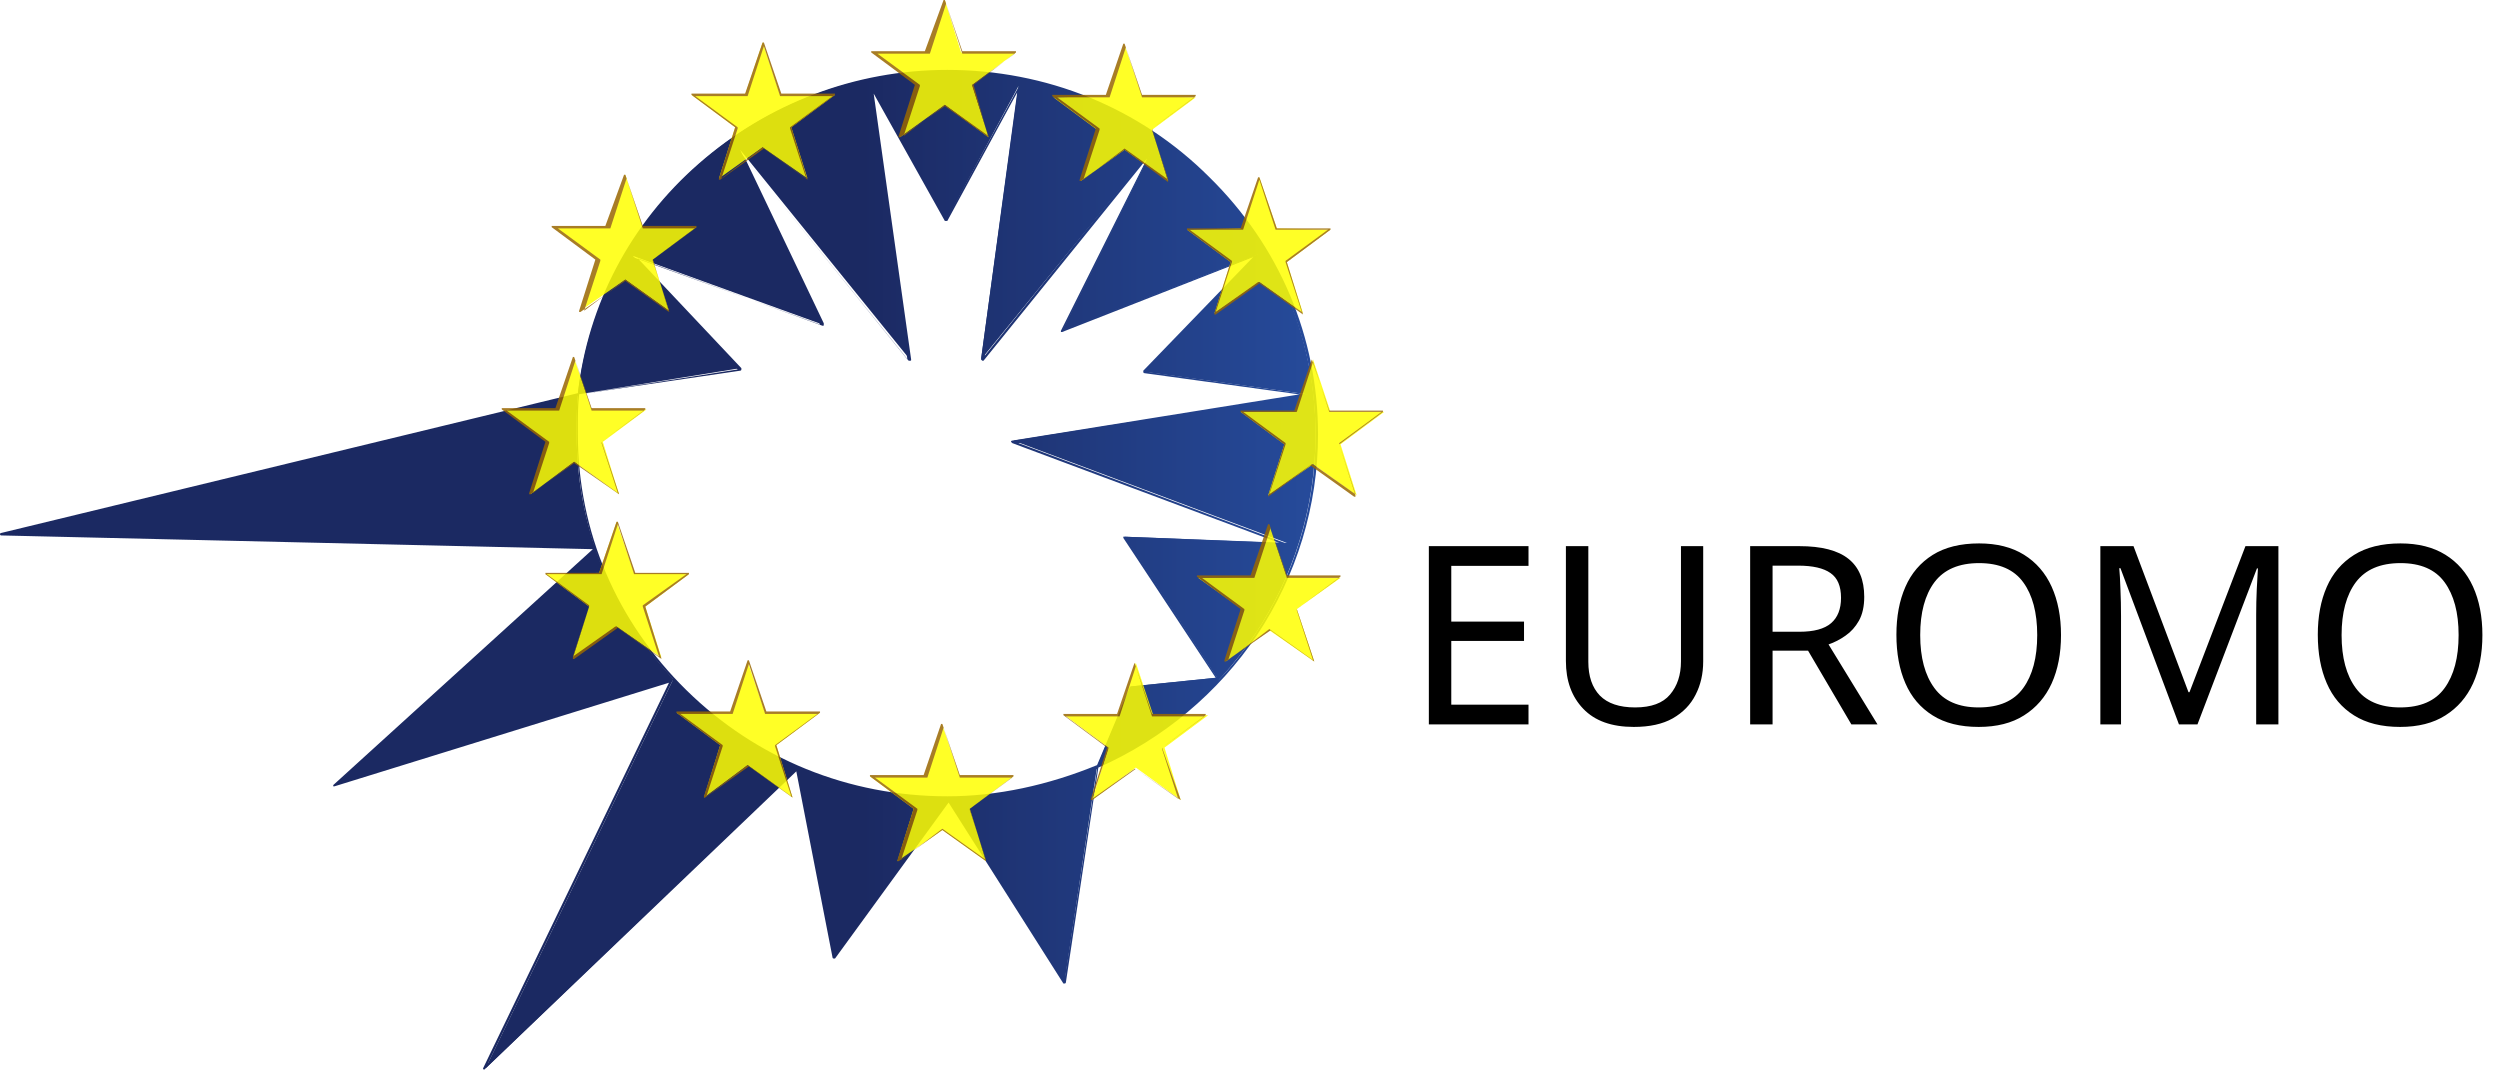
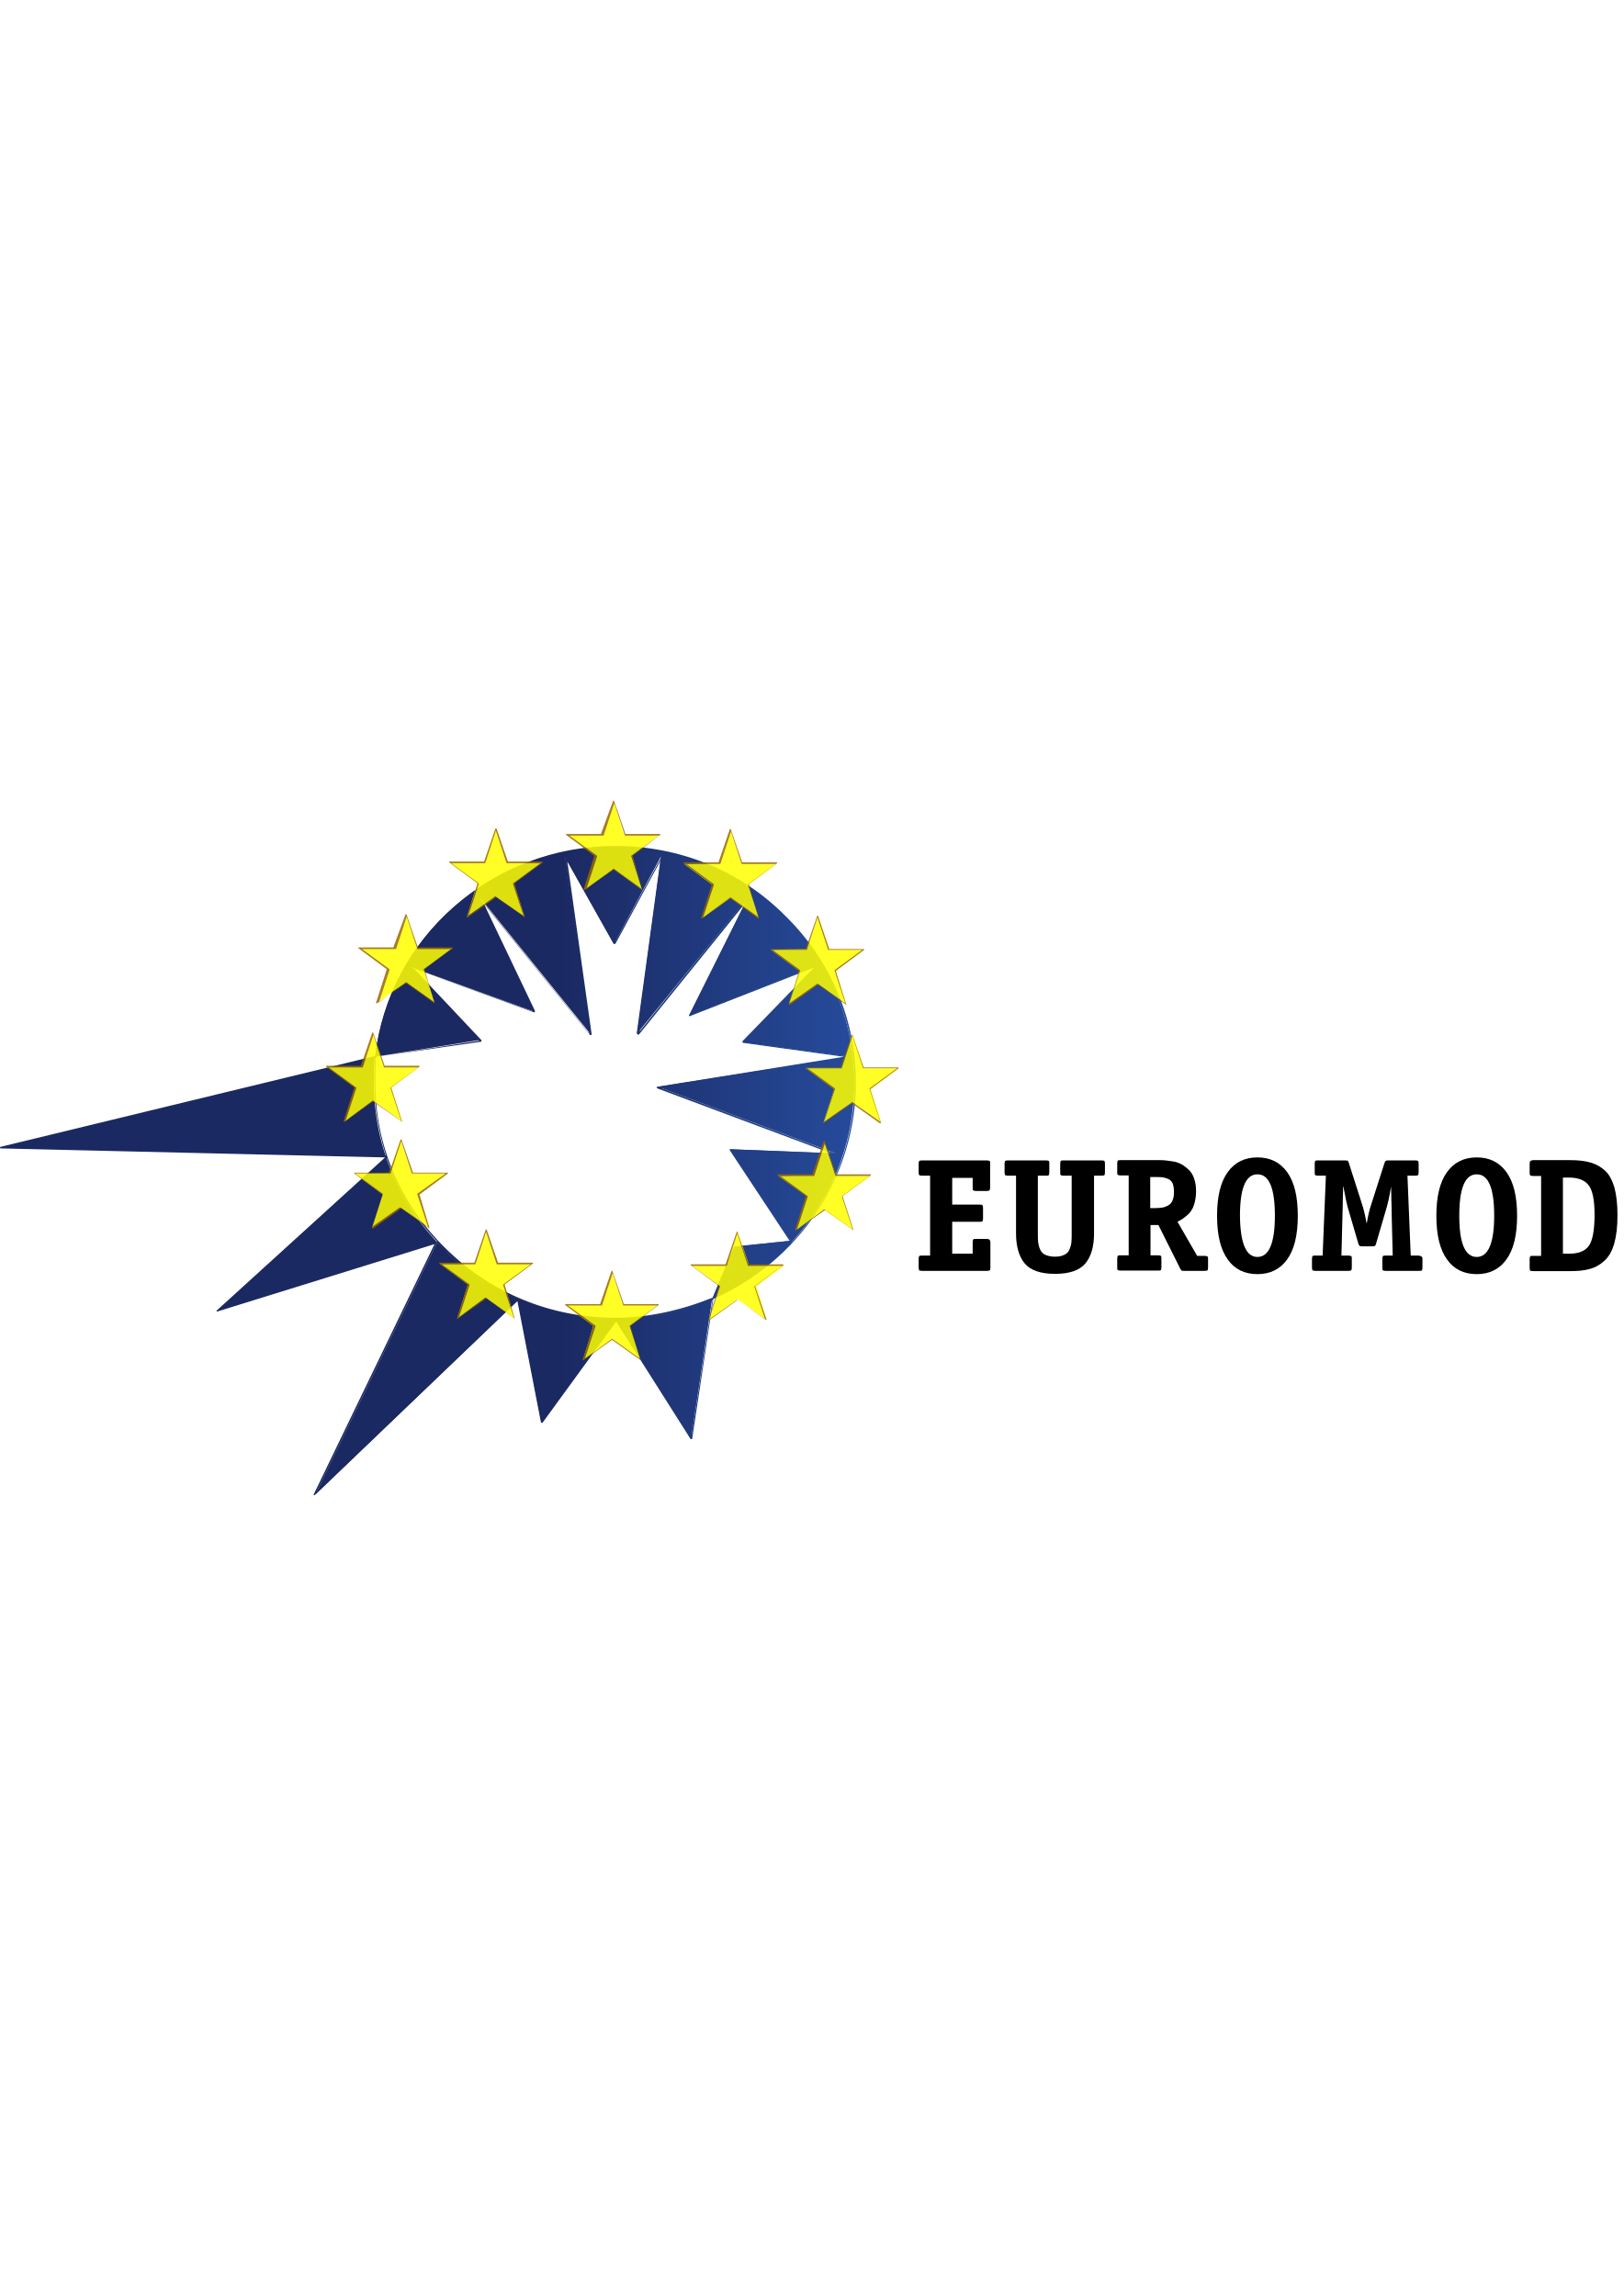
- <svg xmlns="http://www.w3.org/2000/svg" version="1.1" x="0px" y="0px" viewBox="0 0 200.3 85.7" enable-background="new 0 0 200.3 85.7" xml:space="preserve">
+ <svg xmlns="http://www.w3.org/2000/svg" version="1.1" id="Layer_1" x="0px" y="0px" viewBox="0 0 595.3 841.9" enable-background="new 0 0 595.3 841.9" xml:space="preserve">
  <g id="Background">
</g>
-   <g id="Layer_1">
+   <g id="Layer_1_1_">
    <g>
-       <linearGradient id="SVGID_1_" gradientUnits="userSpaceOnUse" x1="9.140225e-02" y1="45.65" x2="105.475" y2="45.65">
+       <linearGradient id="SVGID_1_" gradientUnits="userSpaceOnUse" x1="0.1" y1="796.24" x2="105.4" y2="796.24" gradientTransform="matrix(2.9719 0 0 -2.9719 0 2795.646)">
        <stop offset="0.655" style="stop-color:#1B2962" />
        <stop offset="1" style="stop-color:#264B9B" />
      </linearGradient>
-       <path fill-rule="evenodd" clip-rule="evenodd" fill="url(#SVGID_1_)" d="M0.1,42.8l47.6,1.1L26.9,62.8l27-8.3l-15,31.1l25-24    l2.9,15.1L76,64l9.3,14.6l2.6-17.2c-3.6,1.6-7.8,2.5-12,2.5c-16.4,0-29.7-13-29.7-29.1c0-1.1,0-2.2,0.1-3.2L0.1,42.8z M87.9,61.4    c10.3-4.5,17.5-14.7,17.5-26.6c0-16.1-13.3-29.1-29.7-29.1C60.6,5.7,48,17,46.3,31.6l13-2.1l-8.6-9l15.2,5.5L59.3,12l13.6,16.8    L69.8,7l6,10.7l5.8-10.8l-3,21.9L92.3,12l-7.2,14.5l15.7-6.1l-9,9.4l13,1.8l-23.6,3.7l21.9,8.2l-13-0.5l7.4,11.3l-6.9,0.7    L87.9,61.4z" />
-       <linearGradient id="SVGID_2_" gradientUnits="userSpaceOnUse" x1="-2.623926e-06" y1="45.65" x2="105.566" y2="45.65">
+       <path fill="url(#SVGID_1_)" d="M0.3,420.8l141.5,3.3l-61.8,56.2l80.2-24.7L115.6,548l74.3-71.3l8.6,44.9l27.3-37.7l27.6,43.4    l7.7-51.1c-10.7,4.8-23.2,7.4-35.7,7.4c-48.7,0-88.3-38.6-88.3-86.5c0-3.3,0-6.5,0.3-9.5L0.3,420.8z M261.2,476.1    c30.6-13.4,52-43.7,52-79.1c0-47.8-39.5-86.5-88.3-86.5c-44.9,0-82.3,33.6-87.4,77l38.6-6.2l-25.6-26.7l45.2,16.3l-19.6-41.6    l40.4,49.9l-9.2-64.8l17.8,31.8l17.2-32.1l-8.9,65.1l40.7-49.9l-21.4,43.1l46.7-18.1l-26.7,27.9l38.6,5.3l-70.1,11l65.1,24.4    l-38.6-1.5l22,33.6l-20.5,2.1L261.2,476.1z" />
+       <linearGradient id="SVGID_2_" gradientUnits="userSpaceOnUse" x1="9.094947e-13" y1="796.24" x2="105.6" y2="796.24" gradientTransform="matrix(2.9719 0 0 -2.9719 0 2795.646)">
        <stop offset="0.655" style="stop-color:#1B2962" />
        <stop offset="1" style="stop-color:#264B9B" />
      </linearGradient>
-       <path fill="url(#SVGID_2_)" d="M38.8,85.7C38.8,85.7,38.8,85.7,38.8,85.7c-0.1,0-0.1-0.1-0.1-0.1l14.9-30.9l-26.8,8.3    c0,0-0.1,0-0.1,0c0,0,0-0.1,0-0.1L47.5,44L0.1,42.9c0,0-0.1,0-0.1-0.1c0,0,0-0.1,0.1-0.1l46.2-11.2c0.8-7.1,4.2-13.6,9.7-18.4    c5.5-4.8,12.5-7.5,19.9-7.5c7.9,0,15.4,3,21,8.6c5.6,5.5,8.7,12.8,8.7,20.6c0,5.7-1.7,11.3-4.9,16.1c-3.1,4.6-7.5,8.3-12.7,10.6    l-2.6,17.2c0,0,0,0.1-0.1,0.1c0,0-0.1,0-0.1,0l-9.2-14.5l-9.1,12.5c0,0-0.1,0-0.1,0c0,0-0.1,0-0.1-0.1l-2.9-14.9L38.8,85.7    C38.9,85.7,38.9,85.7,38.8,85.7z M53.9,54.5C53.9,54.5,53.9,54.5,53.9,54.5L39.1,85.2l24.7-23.7c-3.3-1.4-6.3-3.5-8.9-6    C54.5,55.2,54.2,54.8,53.9,54.5z M76.1,64l9.2,14.4l2.6-16.8C84,63.1,80,64,76.1,64z M64,61.6l2.9,14.8l9-12.4    C71.7,64,67.7,63.2,64,61.6z M46.4,31.6c-0.1,0.9-0.1,1.7-0.1,2.6c0,0.2,0,0.4,0,0.6c0,7.8,3.1,15,8.7,20.5    c5.6,5.5,13,8.5,20.9,8.5c4,0,8.1-0.9,12-2.5l2.6-6.2c0,0,0-0.1,0.1-0.1l6.8-0.7L90,43.1c0,0,0-0.1,0-0.1c0,0,0,0,0.1,0l12.4,0.5    l-21.4-8c0,0-0.1-0.1-0.1-0.1c0,0,0-0.1,0.1-0.1l23-3.7l-12.4-1.7c0,0-0.1,0-0.1-0.1c0,0,0-0.1,0-0.1l8.8-9.1l-15.3,6    c0,0-0.1,0-0.1,0c0,0,0-0.1,0-0.1l6.9-13.8L78.8,28.9c0,0-0.1,0-0.1,0c0,0-0.1-0.1-0.1-0.1l2.9-21.4l-5.6,10.3c0,0,0,0-0.1,0    c0,0-0.1,0-0.1,0L70,7.5l3,21.3c0,0,0,0,0,0c0,0.1,0,0.1-0.1,0.1c0,0-0.1,0-0.1,0L59.7,12.7L66,25.9c0,0,0,0,0,0.1    c0,0.1,0,0.1-0.1,0.1c0,0,0,0,0,0l-14.8-5.4l8.3,8.8c0,0,0,0.1,0,0.1c0,0,0,0.1-0.1,0.1L46.4,31.6z M47.7,44.1L27.2,62.6l26.6-8.2    c0,0,0,0,0.1,0C51.1,51.4,49,47.9,47.7,44.1z M90.6,55.2l-2.5,6c3.6-1.6,6.8-3.9,9.4-6.7c0,0,0,0,0,0L90.6,55.2z M90.3,43.2    l7.3,11.2c0,0,0,0,0,0.1c1.1-1.1,2-2.3,2.9-3.6c3.2-4.7,4.9-10.3,4.9-16c0-7.8-3.1-15-8.7-20.5c-5.6-5.5-13-8.5-20.9-8.5    c-7.3,0-14.3,2.6-19.8,7.5c-5.4,4.7-8.8,11.2-9.6,18.2l12.7-2l-8.5-8.9c0,0,0-0.1,0-0.1c0,0,0.1-0.1,0.1,0l15,5.4l-6.5-13.7    c0,0,0-0.1,0-0.1c0,0,0.1,0,0.1,0l13.4,16.6L69.7,7c0,0,0-0.1,0.1-0.1c0,0,0.1,0,0.1,0l6,10.5l5.8-10.6c0,0,0.1-0.1,0.1,0    c0,0,0.1,0.1,0.1,0.1l-3,21.6L92.2,12c0,0,0.1,0,0.1,0c0,0,0.1,0.1,0,0.1l-7.1,14.3l15.5-6c0,0,0.1,0,0.1,0c0,0,0,0.1,0,0.1    L92,29.8l12.8,1.8c0,0,0.1,0,0.1,0.1c0,0,0,0.1-0.1,0.1l-23.2,3.7l21.6,8.1c0,0,0.1,0.1,0.1,0.1c0,0,0,0.1-0.1,0.1L90.3,43.2z     M0.8,42.7l46.8,1.1c-0.9-2.9-1.4-5.9-1.4-9c0-0.2,0-0.4,0-0.6c0-0.8,0-1.7,0.1-2.5L0.8,42.7z" />
+       <path fill="url(#SVGID_2_)" d="M115.3,548.3L115.3,548.3c-0.3,0-0.3-0.3-0.3-0.3l44.3-91.8l-79.6,24.7h-0.3v-0.3l61.8-56.2    L0.3,421.1c0,0-0.3,0-0.3-0.3c0,0,0-0.3,0.3-0.3l137.3-33.3c2.4-21.1,12.5-40.4,28.8-54.7s37.1-22.3,59.1-22.3    c23.5,0,45.8,8.9,62.4,25.6c16.6,16.3,25.9,38,25.9,61.2c0,16.9-5.1,33.6-14.6,47.8c-9.2,13.7-22.3,24.7-37.7,31.5l-7.7,51.1    c0,0,0,0.3-0.3,0.3h-0.3l-27.3-43.1l-27,37.1h-0.3c0,0-0.3,0-0.3-0.3l-8.6-44.3L115.3,548.3C115.6,548.3,115.6,548.3,115.3,548.3z     M160.2,455.6L160.2,455.6l-44,91.2l73.4-70.4c-9.8-4.2-18.7-10.4-26.5-17.8C162,457.6,161.1,456.5,160.2,455.6z M226.2,483.8    l27.3,42.8l7.7-49.9C249.6,481.1,237.8,483.8,226.2,483.8z M190.2,476.7l8.6,44l26.7-36.9C213.1,483.8,201.2,481.4,190.2,476.7z     M137.9,387.5c-0.3,2.7-0.3,5.1-0.3,7.7c0,0.6,0,1.2,0,1.8c0,23.2,9.2,44.6,25.9,60.9c16.6,16.3,38.6,25.3,62.1,25.3    c11.9,0,24.1-2.7,35.7-7.4l7.7-18.4c0,0,0-0.3,0.3-0.3l20.2-2.1l-22-33.3v-0.3c0,0,0,0,0.3,0l36.9,1.5L241,399.1l-0.3-0.3    c0,0,0-0.3,0.3-0.3l68.4-11l-36.9-5.1c0,0-0.3,0-0.3-0.3v-0.3l26.2-27l-45.5,17.8h-0.3v-0.3l20.5-41l-38.9,48.1h-0.3l-0.3-0.3    l8.6-63.6l-16.6,30.6c0,0,0,0-0.3,0H225L208,315.9l8.9,63.3l0,0c0,0.3,0,0.3-0.3,0.3h-0.3l-38.9-48.1l18.7,39.2c0,0,0,0,0,0.3    c0,0.3,0,0.3-0.3,0.3l0,0l-44-16l24.7,26.2v0.3c0,0,0,0.3-0.3,0.3L137.9,387.5z M141.8,424.7l-60.9,55l79.1-24.4c0,0,0,0,0.3,0    C151.9,446.4,145.6,436,141.8,424.7z M269.3,457.6l-7.4,17.8c10.7-4.8,20.2-11.6,27.9-19.9l0,0L269.3,457.6z M268.4,422l21.7,33.3    c0,0,0,0,0,0.3c3.3-3.3,5.9-6.8,8.6-10.7c9.5-14,14.6-30.6,14.6-47.6c0-23.2-9.2-44.6-25.9-60.9c-16.6-16.3-38.6-25.3-62.1-25.3    c-21.7,0-42.5,7.7-58.8,22.3c-16,14-26.2,33.3-28.5,54.1l37.7-5.9l-25.3-26.5v-0.3c0,0,0.3-0.3,0.3,0l44.6,16l-19.3-40.7v-0.3h0.3    l39.8,49.3l-8.9-64.8c0,0,0-0.3,0.3-0.3h0.3l17.8,31.2l17.2-31.5c0,0,0.3-0.3,0.3,0l0.3,0.3l-8.9,64.2l39.5-49h0.3    c0,0,0.3,0.3,0,0.3l-21.1,42.5l46.1-17.8h0.3v0.3l-26.2,27.6l38,5.3c0,0,0.3,0,0.3,0.3c0,0,0,0.3-0.3,0.3l-68.9,11l64.2,24.1    l0.3,0.3c0,0,0,0.3-0.3,0.3L268.4,422z M2.4,420.5l139.1,3.3c-2.7-8.6-4.2-17.5-4.2-26.7c0-0.6,0-1.2,0-1.8c0-2.4,0-5.1,0.3-7.4    L2.4,420.5z" />
    </g>
    <g opacity="0.85">
      <g>
-         <polygon fill-rule="evenodd" clip-rule="evenodd" fill="#FFFF00" points="75.7,0 77,4.2 81.4,4.2 77.9,6.8 79.2,11 75.7,8.4      72.1,11 73.4,6.8 69.9,4.2 74.3,4.2    " />
-         <path fill="#996600" d="M79.2,11C79.2,11,79.2,11,79.2,11l-3.5-2.5L72.1,11c0,0,0,0-0.1,0c0,0,0,0,0-0.1l1.3-4.1l-3.5-2.6     c0,0,0,0,0-0.1c0,0,0,0,0,0l4.3,0L75.6,0c0,0,0.1,0,0.1,0l1.4,4.1l4.3,0c0,0,0,0,0,0c0,0,0,0,0,0.1L78,6.8L79.2,11     C79.3,11,79.2,11,79.2,11C79.2,11,79.2,11,79.2,11z M75.7,8.4C75.7,8.4,75.7,8.4,75.7,8.4l3.5,2.5l-1.3-4c0,0,0,0,0-0.1l3.4-2.5     l-4.2,0c0,0,0,0,0,0l-1.3-4l-1.3,4c0,0,0,0,0,0l-4.2,0l3.4,2.5c0,0,0,0,0,0.1l-1.3,4L75.7,8.4C75.6,8.4,75.7,8.4,75.7,8.4z" />
+         <polygon fill="#FFFF00" points="225,293.6 228.8,306.1 241.9,306.1 231.5,313.8 235.4,326.3 225,318.6 214.3,326.3 218.1,313.8      207.7,306.1 220.8,306.1    " />
+         <path fill="#996600" d="M235.4,326.3L235.4,326.3l-10.4-7.4l-10.7,7.4c0,0,0,0-0.3,0c0,0,0,0,0-0.3l3.9-12.2l-10.4-7.7     c0,0,0,0,0-0.3l0,0h12.8l4.5-12.2h0.3l4.2,12.2h12.8l0,0c0,0,0,0,0,0.3l-10.1,7.7L235.4,326.3     C235.7,326.3,235.4,326.3,235.4,326.3L235.4,326.3z M225,318.6L225,318.6l10.4,7.4l-3.9-11.9c0,0,0,0,0-0.3l10.1-7.4h-12.5l0,0     l-3.9-11.9l-3.9,11.9l0,0h-12.5l10.1,7.4c0,0,0,0,0,0.3l-3.9,11.9L225,318.6C224.7,318.6,225,318.6,225,318.6z" />
      </g>
    </g>
    <g opacity="0.85">
      <g>
-         <polygon fill-rule="evenodd" clip-rule="evenodd" fill="#FFFF00" points="75.5,58.1 76.9,62.2 81.2,62.2 77.7,64.8 79,69      75.5,66.5 71.9,69 73.2,64.8 69.7,62.2 74.1,62.2    " />
-         <path fill="#996600" d="M79,69C79,69,79,69,79,69l-3.5-2.5L72,69c0,0,0,0-0.1,0c0,0,0,0,0-0.1l1.3-4.1l-3.5-2.6c0,0,0,0,0-0.1     c0,0,0,0,0,0l4.3,0l1.4-4.1c0,0,0.1,0,0.1,0l1.4,4.1l4.3,0c0,0,0,0,0,0c0,0,0,0,0,0.1l-3.5,2.6L79,69C79.1,69,79.1,69,79,69     C79,69,79,69,79,69z M75.5,66.4C75.5,66.4,75.5,66.4,75.5,66.4l3.5,2.5l-1.3-4c0,0,0,0,0-0.1l3.4-2.5l-4.2,0c0,0,0,0,0,0l-1.3-4     l-1.3,4c0,0,0,0,0,0l-4.2,0l3.4,2.5c0,0,0,0,0,0.1l-1.3,4L75.5,66.4C75.5,66.4,75.5,66.4,75.5,66.4z" />
+         <polygon fill="#FFFF00" points="224.4,466.3 228.5,478.5 241.3,478.5 230.9,486.2 234.8,498.7 224.4,491.2 213.7,498.7      217.5,486.2 207.1,478.5 220.2,478.5    " />
+         <path fill="#996600" d="M234.8,498.7L234.8,498.7l-10.4-7.4l-10.4,7.4c0,0,0,0-0.3,0c0,0,0,0,0-0.3l3.9-12.2l-10.4-7.7     c0,0,0,0,0-0.3l0,0h12.8l4.2-12.2h0.3l4.2,12.2h12.8l0,0c0,0,0,0,0,0.3l-10.4,7.7L234.8,498.7     C235.1,498.7,235.1,498.7,234.8,498.7L234.8,498.7z M224.4,490.9L224.4,490.9l10.4,7.4l-3.9-11.9c0,0,0,0,0-0.3l10.1-7.4h-12.5     l0,0l-3.9-11.9l-3.9,11.9l0,0h-12.5l10.1,7.4c0,0,0,0,0,0.3l-3.9,11.9L224.4,490.9L224.4,490.9z" />
      </g>
    </g>
    <g opacity="0.85">
      <g>
-         <polygon fill-rule="evenodd" clip-rule="evenodd" fill="#FFFF00" points="59.9,53 61.3,57.1 65.7,57.1 62.2,59.7 63.5,63.9      59.9,61.3 56.4,63.9 57.7,59.7 54.2,57.1 58.6,57.1    " />
-         <path fill="#996600" d="M63.5,63.9C63.5,63.9,63.5,63.9,63.5,63.9l-3.5-2.5l-3.5,2.5c0,0,0,0-0.1,0c0,0,0,0,0-0.1l1.3-4.1     l-3.5-2.6c0,0,0,0,0-0.1c0,0,0,0,0,0l4.3,0l1.4-4.1c0,0,0.1,0,0.1,0l1.4,4.1l4.3,0c0,0,0,0,0,0c0,0,0,0,0,0.1l-3.5,2.6L63.5,63.9     C63.5,63.9,63.5,63.9,63.5,63.9C63.5,63.9,63.5,63.9,63.5,63.9z M59.9,61.3C59.9,61.3,60,61.3,59.9,61.3l3.5,2.5l-1.3-4     c0,0,0,0,0-0.1l3.4-2.5l-4.2,0c0,0,0,0,0,0l-1.3-4l-1.3,4c0,0,0,0,0,0l-4.2,0l3.4,2.5c0,0,0,0,0,0.1l-1.3,4L59.9,61.3     C59.9,61.3,59.9,61.3,59.9,61.3z" />
+         <polygon fill="#FFFF00" points="178,451.1 182.2,463.3 195.3,463.3 184.9,471 188.7,483.5 178,475.8 167.6,483.5 171.5,471      161.1,463.3 174.2,463.3    " />
+         <path fill="#996600" d="M188.7,483.5L188.7,483.5l-10.4-7.4l-10.4,7.4c0,0,0,0-0.3,0c0,0,0,0,0-0.3l3.9-12.2l-10.4-7.7     c0,0,0,0,0-0.3l0,0h12.8l4.2-12.2h0.3l4.2,12.2h12.8l0,0c0,0,0,0,0,0.3l-10.4,7.7L188.7,483.5L188.7,483.5L188.7,483.5z      M178,475.8C178,475.8,178.3,475.8,178,475.8l10.4,7.4l-3.9-11.9c0,0,0,0,0-0.3l10.1-7.4h-12.5l0,0l-3.9-11.9l-3.9,11.9l0,0H162     l10.1,7.4c0,0,0,0,0,0.3l-3.9,11.9L178,475.8L178,475.8z" />
      </g>
    </g>
    <g opacity="0.85">
      <g>
-         <polygon fill-rule="evenodd" clip-rule="evenodd" fill="#FFFF00" points="49.4,41.8 50.8,45.9 55.2,46 51.7,48.6 53,52.7      49.4,50.2 45.9,52.7 47.2,48.6 43.7,46 48,45.9    " />
-         <path fill="#996600" d="M53,52.8C53,52.8,53,52.8,53,52.8l-3.5-2.5l-3.5,2.5c0,0,0,0-0.1,0c0,0,0,0,0-0.1l1.3-4.1L43.7,46     c0,0,0,0,0-0.1c0,0,0,0,0,0l4.3,0l1.4-4.1c0,0,0.1,0,0.1,0l1.4,4.1l4.3,0c0,0,0,0,0,0c0,0,0,0,0,0.1l-3.5,2.6L53,52.8     C53,52.7,53,52.7,53,52.8C53,52.8,53,52.8,53,52.8z M43.8,46l3.4,2.5c0,0,0,0,0,0.1l-1.3,4l3.4-2.4c0,0,0,0,0.1,0l3.4,2.4l-1.3-4     c0,0,0,0,0-0.1L55,46l-4.2,0c0,0,0,0,0,0l-1.3-4l-1.3,4c0,0,0,0,0,0L43.8,46z" />
+         <polygon fill="#FFFF00" points="146.8,417.8 151,430 164.1,430.3 153.6,438 157.5,450.2 146.8,442.8 136.4,450.2 140.3,438      129.9,430.3 142.7,430    " />
+         <path fill="#996600" d="M157.5,450.5L157.5,450.5l-10.4-7.4l-10.4,7.4c0,0,0,0-0.3,0c0,0,0,0,0-0.3l3.9-12.2l-10.4-7.7     c0,0,0,0,0-0.3l0,0h12.8l4.2-12.2h0.3l4.2,12.2h12.8l0,0c0,0,0,0,0,0.3l-10.4,7.7L157.5,450.5     C157.5,450.2,157.5,450.2,157.5,450.5L157.5,450.5z M130.2,430.3l10.1,7.4c0,0,0,0,0,0.3l-3.9,11.9l10.1-7.1c0,0,0,0,0.3,0     l10.1,7.1l-3.9-11.9c0,0,0,0,0-0.3l10.4-7.4H151l0,0l-3.9-11.9l-3.9,11.9l0,0H130.2z" />
      </g>
    </g>
    <g opacity="0.85">
      <g>
-         <polygon fill-rule="evenodd" clip-rule="evenodd" fill="#FFFF00" points="46,28.7 47.4,32.8 51.8,32.8 48.3,35.4 49.6,39.6      46,37 42.5,39.6 43.8,35.4 40.3,32.8 44.7,32.8    " />
-         <path fill="#996600" d="M49.6,39.6C49.6,39.6,49.6,39.6,49.6,39.6L46,37.1l-3.5,2.5c0,0,0,0-0.1,0c0,0,0,0,0-0.1l1.3-4.1     l-3.5-2.6c0,0,0,0,0-0.1c0,0,0,0,0,0l4.3,0l1.4-4.1c0,0,0.1,0,0.1,0l1.4,4.1l4.3,0c0,0,0,0,0,0c0,0,0,0,0,0.1l-3.5,2.6L49.6,39.6     C49.6,39.6,49.6,39.6,49.6,39.6C49.6,39.6,49.6,39.6,49.6,39.6z M46,37C46.1,37,46.1,37,46,37l3.5,2.5l-1.3-4c0,0,0,0,0-0.1     l3.4-2.5l-4.2,0c0,0,0,0,0,0l-1.3-4l-1.3,4c0,0,0,0,0,0l-4.2,0l3.4,2.5c0,0,0,0,0,0.1l-1.3,4L46,37C46,37,46,37,46,37z" />
+         <polygon fill="#FFFF00" points="136.7,378.9 140.9,391.1 153.9,391.1 143.5,398.8 147.4,411.3 136.7,403.6 126.3,411.3      130.2,398.8 119.8,391.1 132.8,391.1    " />
+         <path fill="#996600" d="M147.4,411.3L147.4,411.3l-10.7-7.4l-10.4,7.4c0,0,0,0-0.3,0c0,0,0,0,0-0.3l3.9-12.2l-10.4-7.7     c0,0,0,0,0-0.3l0,0h12.8l4.2-12.2h0.3l4.2,12.2h12.8l0,0c0,0,0,0,0,0.3l-10.4,7.7L147.4,411.3L147.4,411.3L147.4,411.3z      M136.7,403.6C137,403.6,137,403.6,136.7,403.6l10.4,7.4l-3.9-11.9c0,0,0,0,0-0.3l10.1-7.4h-12.5l0,0l-3.9-11.9l-3.9,11.9l0,0     h-12.5l10.1,7.4c0,0,0,0,0,0.3l-3.9,11.9L136.7,403.6L136.7,403.6z" />
      </g>
    </g>
    <g opacity="0.85">
      <g>
-         <polygon fill-rule="evenodd" clip-rule="evenodd" fill="#FFFF00" points="50.1,14 51.5,18.2 55.8,18.2 52.3,20.8 53.6,24.9      50.1,22.4 46.5,24.9 47.8,20.8 44.3,18.2 48.7,18.2    " />
-         <path fill="#996600" d="M53.6,25C53.6,25,53.6,25,53.6,25l-3.5-2.5L46.5,25c0,0,0,0-0.1,0c0,0,0,0,0-0.1l1.3-4.1l-3.5-2.6     c0,0,0,0,0-0.1c0,0,0,0,0,0l4.3,0L50,14c0,0,0.1,0,0.1,0l1.4,4.1l4.3,0c0,0,0,0,0,0c0,0,0,0,0,0.1l-3.5,2.6L53.6,25     C53.7,24.9,53.7,25,53.6,25C53.6,25,53.6,25,53.6,25z M50.1,22.4C50.1,22.4,50.1,22.4,50.1,22.4l3.5,2.5l-1.3-4c0,0,0,0,0-0.1     l3.4-2.5l-4.2,0c0,0,0,0,0,0l-1.3-4l-1.3,4c0,0,0,0,0,0l-4.2,0l3.4,2.5c0,0,0,0,0,0.1l-1.3,4L50.1,22.4     C50,22.4,50.1,22.4,50.1,22.4z" />
+         <polygon fill="#FFFF00" points="148.9,335.2 153.1,347.7 165.8,347.7 155.4,355.4 159.3,367.6 148.9,360.2 138.2,367.6      142.1,355.4 131.7,347.7 144.7,347.7    " />
+         <path fill="#996600" d="M159.3,367.9L159.3,367.9l-10.4-7.4l-10.7,7.4c0,0,0,0-0.3,0c0,0,0,0,0-0.3l3.9-12.2l-10.4-7.7     c0,0,0,0,0-0.3l0,0h12.8l4.5-12.2h0.3l4.2,12.2h12.8l0,0c0,0,0,0,0,0.3l-10.4,7.7L159.3,367.9     C159.6,367.6,159.6,367.9,159.3,367.9L159.3,367.9z M148.9,360.2L148.9,360.2l10.4,7.4l-3.9-11.9c0,0,0,0,0-0.3l10.1-7.4h-12.5     l0,0l-3.9-11.9l-3.9,11.9l0,0h-12.5l10.1,7.4c0,0,0,0,0,0.3l-3.9,11.9L148.9,360.2C148.6,360.2,148.9,360.2,148.9,360.2z" />
      </g>
    </g>
    <g opacity="0.85">
      <g>
-         <polygon fill-rule="evenodd" clip-rule="evenodd" fill="#FFFF00" points="61.1,3.4 62.5,7.6 66.9,7.6 63.4,10.2 64.7,14.3      61.1,11.8 57.6,14.3 58.9,10.2 55.4,7.6 59.7,7.6    " />
-         <path fill="#996600" d="M64.7,14.4C64.7,14.4,64.7,14.4,64.7,14.4l-3.5-2.5l-3.5,2.5c0,0,0,0-0.1,0c0,0,0,0,0-0.1l1.3-4.1     l-3.5-2.6c0,0,0,0,0-0.1c0,0,0,0,0,0l4.3,0l1.4-4.1c0,0,0.1,0,0.1,0l1.4,4.1l4.3,0c0,0,0,0,0,0c0,0,0,0,0,0.1l-3.5,2.6L64.7,14.4     C64.7,14.3,64.7,14.4,64.7,14.4C64.7,14.4,64.7,14.4,64.7,14.4z M61.1,11.8C61.1,11.8,61.1,11.8,61.1,11.8l3.5,2.5l-1.3-4     c0,0,0,0,0-0.1l3.4-2.5l-4.2,0c0,0,0,0,0,0l-1.3-4l-1.3,4c0,0,0,0,0,0l-4.2,0l3.4,2.5c0,0,0,0,0,0.1l-1.3,4L61.1,11.8     C61.1,11.8,61.1,11.8,61.1,11.8z" />
+         <polygon fill="#FFFF00" points="181.6,303.7 185.7,316.2 198.8,316.2 188.4,323.9 192.3,336.1 181.6,328.7 171.2,336.1      175,323.9 164.6,316.2 177.4,316.2    " />
+         <path fill="#996600" d="M192.3,336.4L192.3,336.4l-10.4-7.4l-10.4,7.4c0,0,0,0-0.3,0c0,0,0,0,0-0.3l3.9-12.2l-10.4-7.7     c0,0,0,0,0-0.3l0,0h12.8l4.2-12.2h0.3l4.2,12.2h12.8l0,0c0,0,0,0,0,0.3l-10.4,7.7L192.3,336.4     C192.3,336.1,192.3,336.4,192.3,336.4L192.3,336.4z M181.6,328.7L181.6,328.7l10.4,7.4l-3.9-11.9c0,0,0,0,0-0.3l10.1-7.4h-12.5     l0,0l-3.9-11.9l-3.9,11.9l0,0h-12.5l10.1,7.4c0,0,0,0,0,0.3l-3.9,11.9L181.6,328.7L181.6,328.7z" />
      </g>
    </g>
    <g opacity="0.85">
      <g>
-         <polygon fill-rule="evenodd" clip-rule="evenodd" fill="#FFFF00" points="91,53.1 92.4,57.3 96.8,57.3 93.3,59.9 94.6,64.1      91,61.5 87.5,64.1 88.8,59.9 85.3,57.3 89.6,57.3    " />
-         <path fill="#996600" d="M94.6,64.1C94.6,64.1,94.5,64.1,94.6,64.1L91,61.6l-3.5,2.5c0,0,0,0-0.1,0c0,0,0,0,0-0.1l1.3-4.1     l-3.5-2.6c0,0,0,0,0-0.1c0,0,0,0,0,0l4.3,0l1.4-4.1c0,0,0,0,0,0l0,0c0,0,0,0,0,0l1.4,4.1l4.3,0c0,0,0,0,0,0c0,0,0,0,0,0.1     l-3.5,2.6L94.6,64.1C94.6,64.1,94.6,64.1,94.6,64.1C94.6,64.1,94.6,64.1,94.6,64.1z M85.4,57.4l3.4,2.5c0,0,0,0,0,0.1l-1.3,4     l3.4-2.4c0,0,0,0,0.1,0l3.4,2.4l-1.3-4c0,0,0,0,0-0.1l3.4-2.5l-4.2,0c0,0,0,0,0,0l-1.3-4l-1.3,4c0,0,0,0,0,0L85.4,57.4z" />
+         <polygon fill="#FFFF00" points="270.4,451.4 274.6,463.9 287.7,463.9 277.3,471.6 281.1,484.1 270.4,476.4 260,484.1      263.9,471.6 253.5,463.9 266.3,463.9    " />
+         <path fill="#996600" d="M281.1,484.1C281.1,484.1,280.8,484.1,281.1,484.1l-10.7-7.4l-10.4,7.4c0,0,0,0-0.3,0c0,0,0,0,0-0.3     l3.9-12.2l-10.4-7.7c0,0,0,0,0-0.3l0,0H266l4.2-12.2l0,0l0,0l0,0l4.2,12.2h12.8l0,0c0,0,0,0,0,0.3l-10.4,7.7L281.1,484.1     L281.1,484.1L281.1,484.1z M253.8,464.2l10.1,7.4c0,0,0,0,0,0.3l-3.9,11.9l10.1-7.1c0,0,0,0,0.3,0l10.1,7.1l-3.9-11.9     c0,0,0,0,0-0.3l10.1-7.4h-12.5l0,0l-3.9-11.9l-3.9,11.9l0,0H253.8z" />
      </g>
    </g>
    <g opacity="0.85">
      <g>
-         <polygon fill-rule="evenodd" clip-rule="evenodd" fill="#FFFF00" points="90.1,3.6 91.5,7.7 95.8,7.8 92.3,10.4 93.6,14.5      90.1,12 86.6,14.5 87.9,10.4 84.4,7.8 88.7,7.7    " />
-         <path fill="#996600" d="M93.6,14.6C93.6,14.6,93.6,14.6,93.6,14.6L90.1,12l-3.5,2.5c0,0,0,0-0.1,0c0,0,0,0,0-0.1l1.3-4.1     l-3.5-2.6c0,0,0,0,0-0.1c0,0,0,0,0,0l4.3,0l1.4-4.1c0,0,0.1,0,0.1,0l1.4,4.1l4.3,0c0,0,0,0,0,0c0,0,0,0,0,0.1l-3.5,2.6L93.6,14.6     C93.7,14.5,93.7,14.5,93.6,14.6C93.7,14.6,93.7,14.6,93.6,14.6z M90.1,11.9C90.1,11.9,90.1,11.9,90.1,11.9l3.5,2.5l-1.3-4     c0,0,0,0,0-0.1l3.4-2.5l-4.2,0c0,0,0,0,0,0l-1.3-4l-1.3,4c0,0,0,0,0,0l-4.2,0l3.4,2.5c0,0,0,0,0,0.1l-1.3,4L90.1,11.9     C90.1,11.9,90.1,11.9,90.1,11.9z" />
+         <polygon fill="#FFFF00" points="267.8,304.3 271.9,316.5 284.7,316.8 274.3,324.5 278.2,336.7 267.8,329.3 257.4,336.7      261.2,324.5 250.8,316.8 263.6,316.5    " />
+         <path fill="#996600" d="M278.2,337L278.2,337l-10.4-7.7l-10.4,7.4c0,0,0,0-0.3,0c0,0,0,0,0-0.3l3.9-12.2l-10.4-7.7c0,0,0,0,0-0.3     l0,0h12.8l4.2-12.2h0.3l4.2,12.2h12.8l0,0c0,0,0,0,0,0.3l-10.4,7.7L278.2,337C278.5,336.7,278.5,336.7,278.2,337     C278.5,337,278.5,337,278.2,337z M267.8,329L267.8,329l10.4,7.4l-3.9-11.9c0,0,0,0,0-0.3l10.1-7.4h-12.5l0,0l-3.9-11.9l-3.9,11.9     l0,0h-12.5l10.1,7.4c0,0,0,0,0,0.3l-3.9,11.9L267.8,329L267.8,329z" />
      </g>
    </g>
    <g opacity="0.85">
      <g>
-         <polygon fill-rule="evenodd" clip-rule="evenodd" fill="#FFFF00" points="100.9,14.2 102.3,18.3 106.6,18.4 103.1,21 104.4,25.1      100.9,22.6 97.3,25.1 98.6,21 95.1,18.4 99.5,18.3    " />
-         <path fill="#996600" d="M104.4,25.2C104.4,25.2,104.4,25.2,104.4,25.2l-3.5-2.5l-3.5,2.5c0,0,0,0-0.1,0c0,0,0,0,0-0.1l1.3-4.1     l-3.5-2.6c0,0,0,0,0-0.1c0,0,0,0,0,0l4.3,0l1.4-4.1c0,0,0.1,0,0.1,0l1.4,4.1l4.3,0c0,0,0,0,0,0c0,0,0,0,0,0.1l-3.5,2.6     L104.4,25.2C104.5,25.1,104.5,25.1,104.4,25.2C104.4,25.2,104.4,25.2,104.4,25.2z M95.3,18.4l3.4,2.5c0,0,0,0,0,0.1l-1.3,4     l3.4-2.4c0,0,0,0,0.1,0l3.4,2.4l-1.3-4c0,0,0,0,0-0.1l3.4-2.5l-4.2,0c0,0,0,0,0,0l-1.3-4l-1.3,4c0,0,0,0,0,0L95.3,18.4z" />
+         <polygon fill="#FFFF00" points="299.9,335.8 304,348 316.8,348.3 306.4,356 310.3,368.2 299.9,360.8 289.2,368.2 293,356      282.6,348.3 295.7,348    " />
+         <path fill="#996600" d="M310.3,368.5L310.3,368.5l-10.4-7.4l-10.4,7.4c0,0,0,0-0.3,0c0,0,0,0,0-0.3L293,356l-10.4-7.7     c0,0,0,0,0-0.3l0,0h12.8l4.2-12.2h0.3L304,348h12.8l0,0c0,0,0,0,0,0.3l-10.4,7.7L310.3,368.5     C310.6,368.2,310.6,368.2,310.3,368.5L310.3,368.5z M283.2,348.3l10.1,7.4c0,0,0,0,0,0.3l-3.9,11.9l10.1-7.1c0,0,0,0,0.3,0     l10.1,7.1l-3.9-11.9c0,0,0,0,0-0.3l10.1-7.4h-12.5l0,0l-3.9-11.9l-3.9,11.9l0,0H283.2z" />
      </g>
    </g>
    <g opacity="0.85">
      <g>
-         <polygon fill-rule="evenodd" clip-rule="evenodd" fill="#FFFF00" points="105.2,28.8 106.6,33 110.9,33 107.4,35.6 108.7,39.7      105.2,37.2 101.6,39.7 102.9,35.6 99.4,33 103.8,33    " />
-         <path fill="#996600" d="M101.6,39.8C101.6,39.8,101.6,39.8,101.6,39.8C101.6,39.8,101.6,39.8,101.6,39.8l1.3-4.2L99.4,33     c0,0,0,0,0-0.1c0,0,0,0,0,0l4.3,0l1.4-4.1c0,0,0,0,0,0l0,0c0,0,0,0,0,0l1.4,4.1l4.3,0c0,0,0,0,0,0c0,0,0,0,0,0.1l-3.5,2.6     l1.3,4.1c0,0,0,0,0,0.1c0,0,0,0-0.1,0l-3.5-2.5L101.6,39.8C101.7,39.8,101.6,39.8,101.6,39.8z M99.6,33l3.4,2.5c0,0,0,0,0,0.1     l-1.3,4l3.4-2.4c0,0,0,0,0.1,0l3.4,2.4l-1.3-4c0,0,0,0,0-0.1l3.4-2.5l-4.2,0c0,0,0,0,0,0l-1.3-4l-1.3,4c0,0,0,0,0,0L99.6,33z" />
+         <polygon fill="#FFFF00" points="312.6,379.2 316.8,391.7 329.6,391.7 319.2,399.4 323.1,411.6 312.6,404.2 301.9,411.6      305.8,399.4 295.4,391.7 308.5,391.7    " />
+         <path fill="#996600" d="M301.9,411.9L301.9,411.9L301.9,411.9l3.9-12.5l-10.4-7.7c0,0,0,0,0-0.3l0,0h12.8l4.2-12.2l0,0l0,0l0,0     l4.2,12.2h12.8l0,0c0,0,0,0,0,0.3l-10.4,7.7l3.9,12.2c0,0,0,0,0,0.3c0,0,0,0-0.3,0l-10.4-7.4L301.9,411.9     C302.2,411.9,301.9,411.9,301.9,411.9z M296,391.7l10.1,7.4c0,0,0,0,0,0.3l-3.9,11.9l10.1-7.1c0,0,0,0,0.3,0l10.1,7.1l-3.9-11.9     c0,0,0,0,0-0.3l10.1-7.4h-12.5l0,0l-3.9-11.9l-3.9,11.9l0,0H296z" />
      </g>
    </g>
    <g opacity="0.85">
      <g>
-         <polygon fill-rule="evenodd" clip-rule="evenodd" fill="#FFFF00" points="101.7,42.1 103.1,46.2 107.4,46.3 103.9,48.8 105.3,53      101.7,50.5 98.2,53 99.5,48.8 96,46.3 100.3,46.2    " />
-         <path fill="#996600" d="M105.3,53C105.2,53,105.2,53,105.3,53l-3.5-2.5L98.2,53c0,0,0,0-0.1,0c0,0,0,0,0-0.1l1.3-4.1l-3.5-2.6     c0,0,0,0,0-0.1c0,0,0,0,0,0l4.3,0l1.4-4.1c0,0,0.1,0,0.1,0l1.4,4.1l4.3,0c0,0,0,0,0,0c0,0,0,0,0,0.1l-3.5,2.6L105.3,53     C105.3,53,105.3,53,105.3,53C105.3,53,105.3,53,105.3,53z M101.7,50.4C101.7,50.4,101.7,50.4,101.7,50.4l3.5,2.5l-1.3-4     c0,0,0,0,0-0.1l3.4-2.5l-4.2,0c0,0,0,0,0,0l-1.3-4l-1.3,4c0,0,0,0,0,0l-4.2,0l3.4,2.5c0,0,0,0,0,0.1l-1.3,4L101.7,50.4     C101.7,50.4,101.7,50.4,101.7,50.4z" />
+         <polygon fill="#FFFF00" points="302.2,418.7 306.4,430.9 319.2,431.2 308.8,438.6 312.9,451.1 302.2,443.7 291.8,451.1      295.7,438.6 285.3,431.2 298.1,430.9    " />
+         <path fill="#996600" d="M312.9,451.1C312.6,451.1,312.6,451.1,312.9,451.1l-10.4-7.4l-10.7,7.4c0,0,0,0-0.3,0c0,0,0,0,0-0.3     l3.9-12.2l-10.4-7.7c0,0,0,0,0-0.3l0,0h12.8l4.2-12.2h0.3l4.2,12.2h12.8l0,0c0,0,0,0,0,0.3l-10.4,7.7L312.9,451.1L312.9,451.1     L312.9,451.1z M302.2,443.4L302.2,443.4l10.4,7.4l-3.9-11.9c0,0,0,0,0-0.3l10.1-7.4h-12.5l0,0l-3.9-11.9l-3.9,11.9l0,0h-12.5     l10.1,7.4c0,0,0,0,0,0.3l-3.9,11.9L302.2,443.4L302.2,443.4z" />
      </g>
    </g>
-     <text transform="matrix(1 0 0 1 112.5421 58.0382)" font-family="'OfficinaSerif-Bold'" font-size="20">EUROMOD</text>
+     <g enable-background="new    ">
+       <path d="M363.1,455.5v9.3c0,0.5-0.1,0.9-0.2,1s-0.5,0.2-1,0.2H338c-0.5,0-0.9-0.1-1-0.2s-0.2-0.5-0.2-1v-3.2c0-0.5,0.1-0.9,0.2-1    c0.2-0.2,0.5-0.2,1-0.2h3v-29.3h-3c-0.5,0-0.9-0.1-1-0.2s-0.2-0.5-0.2-1v-3.2c0-0.5,0.1-0.9,0.2-1s0.5-0.2,1-0.2h23.8    c0.5,0,0.9,0.1,1,0.2c0.2,0.1,0.2,0.4,0.2,0.8v9c0,0.5-0.1,0.9-0.3,1c-0.2,0.2-0.5,0.2-1,0.2h-3.9c-0.5,0-0.9-0.1-1-0.2    c-0.2-0.2-0.2-0.5-0.2-1v-3.6h-7.5v9.8h10.1c0.6,0,0.9,0.1,1,0.2c0.1,0.2,0.2,0.5,0.2,1v3.9c0,0.5-0.1,0.9-0.2,1    c-0.2,0.2-0.5,0.2-1,0.2h-10.1v11.7h7.5v-4.2c0-0.5,0.1-0.9,0.2-1c0.1-0.2,0.5-0.2,1-0.2h3.9c0.6,0,0.9,0.1,1,0.2    S363.1,454.9,363.1,455.5z" />
+       <path d="M401.1,431.1v21.2c0,4.8-1.1,8.5-3.2,11c-2.1,2.5-5.8,3.8-11.1,3.8c-5.3,0-9-1.3-11.1-3.8c-2.1-2.5-3.2-6.2-3.2-11v-21.2    h-3c-0.5,0-0.9-0.1-1-0.2s-0.2-0.5-0.2-1v-3.2c0-0.5,0.1-0.9,0.2-1s0.5-0.2,1-0.2h14c0.5,0,0.9,0.1,1,0.2c0.2,0.2,0.2,0.5,0.2,1    v3.2c0,0.5-0.1,0.9-0.2,1c-0.2,0.2-0.5,0.2-1,0.2h-3v21.2c0,1.3,0,2.4,0.1,3.2c0.1,0.8,0.3,1.7,0.7,2.6c0.4,0.9,1,1.6,1.9,2    c0.9,0.4,2.1,0.7,3.5,0.7s2.6-0.2,3.5-0.7c0.9-0.4,1.6-1.1,1.9-2c0.4-0.9,0.6-1.7,0.7-2.6s0.1-1.9,0.1-3.2v-21.2h-3    c-0.5,0-0.9-0.1-1-0.2c-0.2-0.2-0.2-0.5-0.2-1v-3.2c0-0.5,0.1-0.9,0.2-1c0.2-0.2,0.5-0.2,1-0.2h14c0.5,0,0.9,0.1,1,0.2    s0.2,0.5,0.2,1v3.2c0,0.5-0.1,0.9-0.2,1s-0.5,0.2-1,0.2H401.1z" />
+       <path d="M442.9,461.6v3.2c0,0.5-0.1,0.9-0.2,1s-0.5,0.2-1,0.2h-7.6c-0.5,0-0.8,0-0.9-0.1c-0.1-0.1-0.3-0.3-0.5-0.7l-8-16h-2.9    v11.1h2.8c0.5,0,0.9,0.1,1,0.2c0.2,0.2,0.2,0.5,0.2,1v3.2c0,0.5-0.1,0.9-0.2,1c-0.2,0.2-0.5,0.2-1,0.2h-13.8c-0.5,0-0.9-0.1-1-0.2    c-0.2-0.2-0.2-0.5-0.2-1v-3.2c0-0.5,0.1-0.9,0.2-1c0.2-0.2,0.5-0.2,1-0.2h3v-29.3h-3c-0.5,0-0.9-0.1-1-0.2c-0.2-0.2-0.2-0.5-0.2-1    v-3.2c0-0.5,0.1-0.9,0.2-1c0.2-0.2,0.5-0.2,1-0.2h13.9c1,0,1.9,0,2.6,0.1c0.7,0.1,1.7,0.2,2.9,0.4c1.2,0.2,2.2,0.6,3.1,1.1    c0.9,0.5,1.7,1.2,2.6,2c0.8,0.8,1.5,1.9,1.9,3.2c0.5,1.4,0.7,2.9,0.7,4.7c0,1.5-0.2,2.8-0.5,4s-0.7,2.2-1.2,2.9    c-0.4,0.7-1,1.4-1.8,2c-0.8,0.6-1.3,1.1-1.7,1.3c-0.4,0.2-0.9,0.5-1.6,0.9l7.2,12.5h2.7c0.5,0,0.9,0.1,1,0.2    C442.9,460.8,442.9,461.1,442.9,461.6z M421.8,443h1.5c1.1,0,2-0.1,2.8-0.2c0.7-0.1,1.5-0.4,2.2-0.8c0.7-0.4,1.3-1,1.6-1.9    c0.4-0.9,0.5-1.9,0.5-3.2c0-1.2-0.2-2.2-0.5-3c-0.4-0.8-0.9-1.3-1.6-1.6c-0.7-0.3-1.4-0.5-2-0.6c-0.6-0.1-1.4-0.1-2.4-0.1h-2.2    V443z" />
+       <path d="M471.9,429.8c2.6,3.6,3.9,8.9,3.9,16c0,7.1-1.3,12.4-3.9,16c-2.6,3.6-6.2,5.4-10.9,5.4c-4.7,0-8.4-1.8-10.9-5.4    c-2.6-3.6-3.9-8.9-3.9-16c0-7.1,1.3-12.4,3.9-16c2.6-3.6,6.2-5.4,10.9-5.4S469.3,426.2,471.9,429.8z M461,460.9    c4.2,0,6.4-5,6.4-15.1c0-10.1-2.1-15.2-6.4-15.2s-6.4,5.1-6.4,15.2C454.7,455.8,456.8,460.9,461,460.9z" />
+       <path d="M521.5,461.6v3.2c0,0.5-0.1,0.9-0.2,1c-0.2,0.2-0.5,0.2-1,0.2H508c-0.5,0-0.9-0.1-1-0.2c-0.2-0.2-0.2-0.5-0.2-1v-3.2    c0-0.5,0.1-0.9,0.2-1c0.2-0.2,0.5-0.2,1-0.2h2.6l-0.4-15.7c0-0.7,0-2.3-0.1-4.8c0-2.5-0.1-4-0.1-4.8H510c-0.6,3.7-1.3,6.8-2.1,9.3    l-3.4,11.6c-0.1,0.4-0.2,0.7-0.4,0.8c-0.1,0.1-0.4,0.2-0.9,0.2h-3.9c-0.5,0-0.8-0.1-0.9-0.2c-0.1-0.1-0.3-0.4-0.4-0.8l-3.4-11.6    c-0.8-2.5-1.4-5.6-2.1-9.3h-0.1c0,0.7,0,2.3-0.1,4.8c0,2.5-0.1,4-0.1,4.8l-0.4,15.7h2.6c0.5,0,0.9,0.1,1,0.2    c0.2,0.2,0.2,0.5,0.2,1v3.2c0,0.5-0.1,0.9-0.2,1s-0.5,0.2-1,0.2h-12.2c-0.5,0-0.9-0.1-1-0.2s-0.2-0.5-0.2-1v-3.2    c0-0.5,0.1-0.9,0.2-1c0.2-0.2,0.5-0.2,1-0.2h2.7l1.2-29.3h-2.9c-0.5,0-0.9-0.1-1-0.2c-0.2-0.2-0.2-0.5-0.2-1v-3.2    c0-0.5,0.1-0.9,0.2-1c0.2-0.2,0.5-0.2,1-0.2h10c0.4,0,0.7,0.1,0.9,0.1c0.1,0.1,0.3,0.4,0.4,0.8l4.8,15c0.8,2.4,1.3,4.8,1.7,7.1    h0.1c0.4-2.4,0.9-4.8,1.7-7.1l4.8-15c0.1-0.3,0.2-0.5,0.3-0.6c0.1-0.1,0.2-0.2,0.3-0.2c0.2-0.1,0.4-0.1,0.7-0.1h10    c0.5,0,0.9,0.1,1,0.2s0.2,0.5,0.2,1v3.2c0,0.5-0.1,0.9-0.2,1s-0.5,0.2-1,0.2h-2.9l1.2,29.3h2.7c0.5,0,0.9,0.1,1,0.2    C521.4,460.8,521.5,461.1,521.5,461.6z" />
+       <path d="M552.3,429.8c2.6,3.6,3.9,8.9,3.9,16c0,7.1-1.3,12.4-3.9,16c-2.6,3.6-6.2,5.4-10.9,5.4c-4.7,0-8.4-1.8-10.9-5.4    c-2.6-3.6-3.9-8.9-3.9-16c0-7.1,1.3-12.4,3.9-16c2.6-3.6,6.2-5.4,10.9-5.4S549.7,426.2,552.3,429.8z M541.4,460.9    c4.2,0,6.4-5,6.4-15.1c0-10.1-2.1-15.2-6.4-15.2s-6.4,5.1-6.4,15.2C535,455.8,537.1,460.9,541.4,460.9z" />
+       <path d="M562.1,425.4h13.6c3,0,5.5,0.3,7.5,0.9s3.8,1.6,5.3,3c1.5,1.4,2.6,3.5,3.4,6.2c0.7,2.7,1.1,6,1.1,10.1    c0,4.2-0.4,7.6-1.2,10.4c-0.8,2.8-2,4.9-3.6,6.3c-1.6,1.5-3.4,2.5-5.4,3c-2,0.6-4.4,0.8-7.3,0.8h-13.5c-0.5,0-0.9-0.1-1-0.2    s-0.2-0.5-0.2-1v-3.2c0-0.5,0.1-0.9,0.2-1c0.2-0.2,0.5-0.2,1-0.2h3v-29.3h-3c-0.5,0-0.9-0.1-1-0.2s-0.2-0.5-0.2-1v-3.2    c0-0.5,0.1-0.9,0.2-1S561.6,425.4,562.1,425.4z M573.1,459.7h2.3c3.4,0,5.8-1,7.2-3c1.3-2,2-5.7,2-11.3c0-5.2-0.7-8.8-2.1-10.7    s-3.8-2.9-7.2-2.9h-2.3V459.7z" />
+     </g>
  </g>
</svg>
